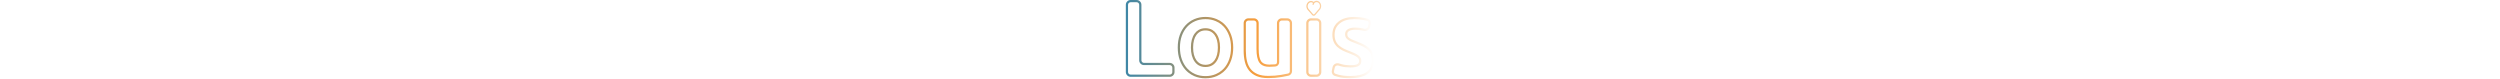
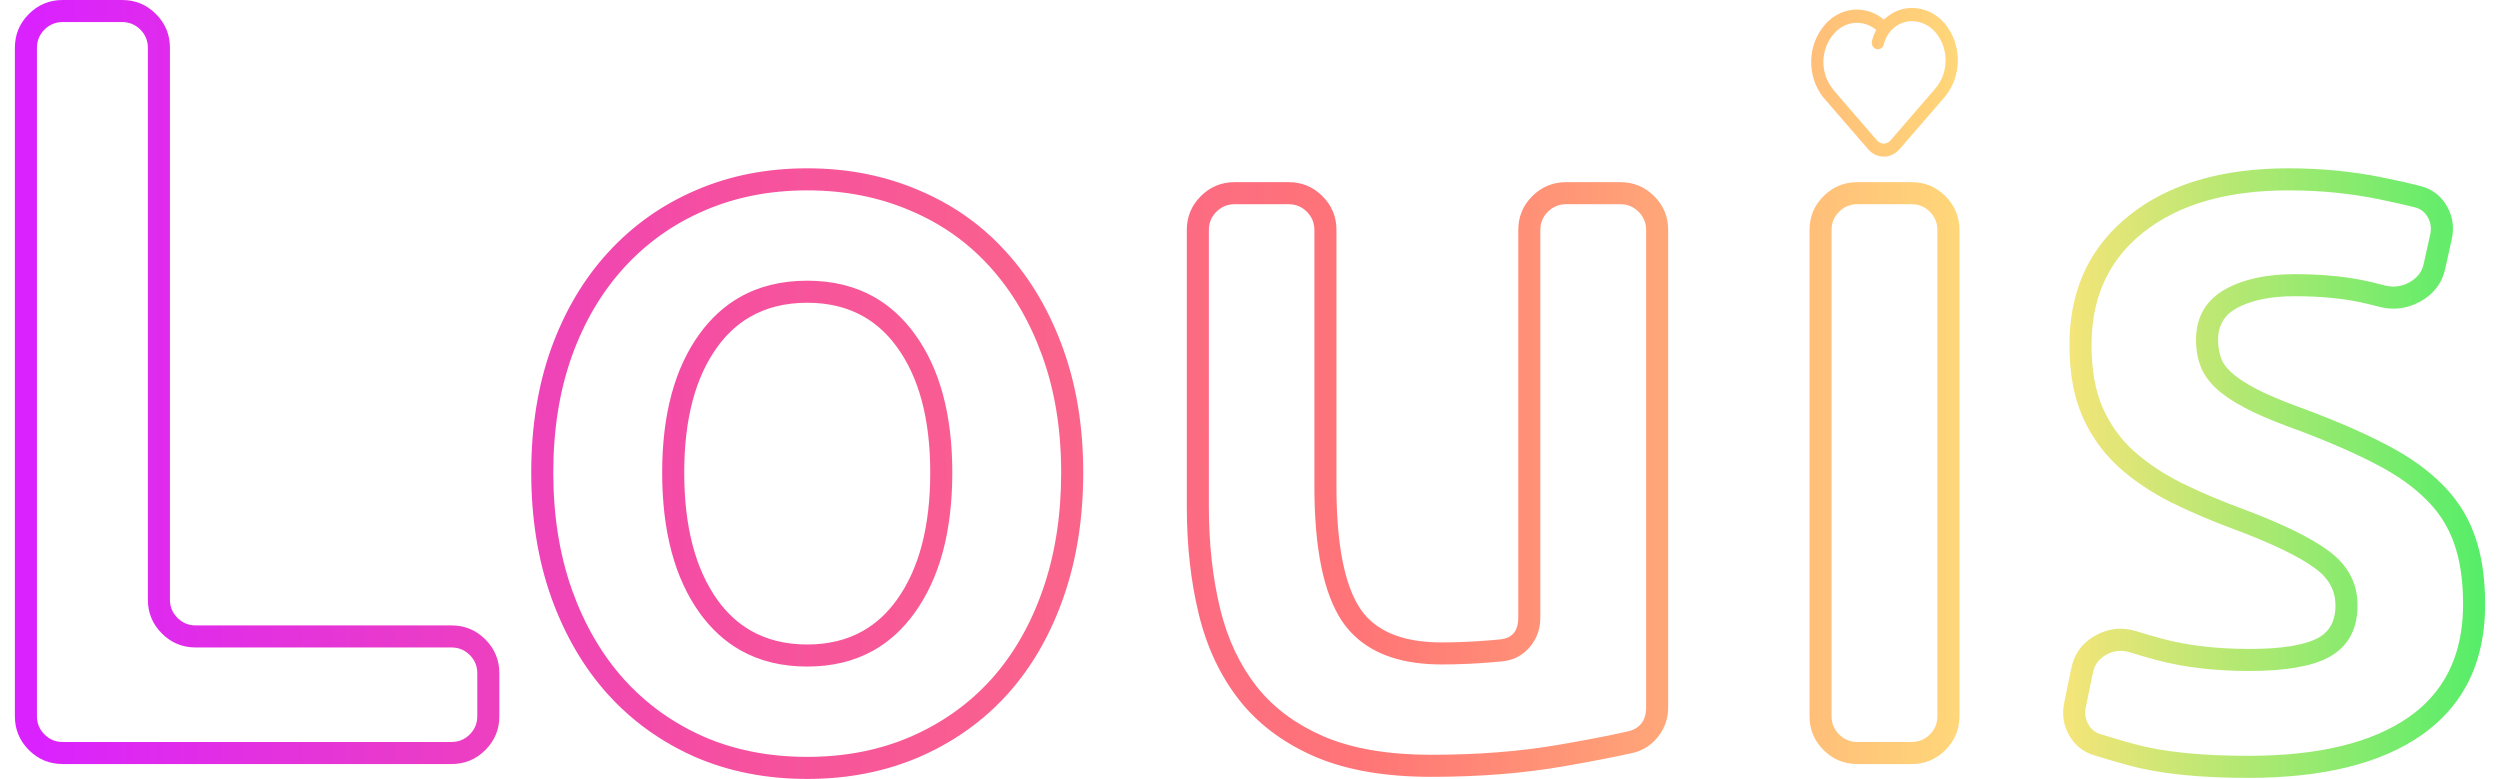
- <svg xmlns="http://www.w3.org/2000/svg" width="6704" height="210" viewBox="0 0 671.935 211.878" fill="none">
+ <svg xmlns="http://www.w3.org/2000/svg" width="674" height="210" viewBox="0 0 671.935 211.878" fill="none">
  <defs>
-     <linearGradient x1="0.968" y1="0.939" x2="670.968" y2="0.939" id="paint_linear_7_6_0" gradientUnits="userSpaceOnUse">
-       <stop stop-color="#3F87A6" />
-       <stop offset="0.522" stop-color="#F69D3C" />
-       <stop offset="1" stop-color="#FFFFFF" />
+     <linearGradient id="dynamicGradient" x1="0" y1="0" x2="1.1" y2="0">
+       <stop offset="0%" stop-color="#DA22FF">
+         <animate attributeName="stop-color" values="#DA22FF; #F54EA2; #FF7676; #FFE47A; #00F260; #DA22FF" dur="10s" repeatCount="indefinite" />
+       </stop>
+       <stop offset="25%" stop-color="#F54EA2">
+         <animate attributeName="stop-color" values="#F54EA2; #FF7676; #FFE47A; #00F260; #DA22FF; #F54EA2" dur="10s" repeatCount="indefinite" />
+       </stop>
+       <stop offset="50%" stop-color="#FF7676">
+         <animate attributeName="stop-color" values="#FF7676; #FFE47A; #00F260; #DA22FF; #F54EA2; #FF7676" dur="10s" repeatCount="indefinite" />
+       </stop>
+       <stop offset="75%" stop-color="#FFE47A">
+         <animate attributeName="stop-color" values="#FFE47A; #00F260; #DA22FF; #F54EA2; #FF7676; #FFE47A" dur="10s" repeatCount="indefinite" />
+       </stop>
+       <stop offset="100%" stop-color="#00F260">
+         <animate attributeName="stop-color" values="#00F260; #DA22FF; #F54EA2; #FF7676; #FFE47A; #00F260" dur="10s" repeatCount="indefinite" />
+       </stop>
    </linearGradient>
  </defs>
-   <path id="Louis" d="M131.781 194.826Q131.781 197.518 130.829 199.816Q129.877 202.114 127.973 204.018Q126.069 205.922 123.771 206.874Q121.473 207.826 118.781 207.826L13 207.826Q10.308 207.826 8.01 206.874Q5.711 205.922 3.808 204.018Q1.904 202.114 0.952 199.816L0.952 199.816L0.952 199.816Q0 197.518 0 194.826L0 13Q0 10.308 0.952 8.009Q1.904 5.711 3.808 3.808Q5.711 1.904 8.01 0.952L8.01 0.952Q10.308 0 13 0L29.178 0Q31.87 0 34.168 0.952L34.168 0.952Q36.466 1.904 38.37 3.808Q40.274 5.711 41.226 8.01Q42.178 10.308 42.178 13L42.178 163.119Q42.178 164.569 42.69 165.806Q43.203 167.044 44.228 168.069Q45.253 169.094 46.491 169.607Q47.728 170.119 49.178 170.119L118.781 170.119Q121.473 170.119 123.771 171.071Q126.069 172.023 127.973 173.927Q129.877 175.831 130.829 178.129Q131.781 180.427 131.781 183.119L131.781 194.826ZM507.178 42.471C507.573 42.562 507.973 42.608 508.377 42.61C508.779 42.607 509.176 42.56 509.568 42.469C509.961 42.377 510.341 42.244 510.708 42.069C511.075 41.894 511.422 41.681 511.749 41.429C512.076 41.177 512.375 40.892 512.647 40.574L524.791 26.563L524.936 26.383C525.219 26.043 525.489 25.69 525.742 25.324C525.996 24.958 526.234 24.58 526.456 24.19C526.677 23.8 526.882 23.401 527.07 22.991C527.257 22.581 527.427 22.163 527.579 21.736C527.731 21.309 527.865 20.876 527.98 20.436C528.095 19.996 528.191 19.552 528.268 19.102C528.346 18.653 528.404 18.201 528.443 17.745C528.481 17.29 528.501 16.834 528.501 16.377Q528.501 15.98 528.481 15.583Q528.467 15.296 528.443 15.009C528.404 14.554 528.346 14.102 528.268 13.652C528.191 13.203 528.095 12.758 527.98 12.319Q527.807 11.659 527.579 11.019C527.427 10.592 527.257 10.174 527.07 9.764C526.882 9.354 526.677 8.954 526.456 8.564C526.234 8.175 525.996 7.797 525.742 7.43Q525.362 6.881 524.936 6.371C524.37 5.708 523.747 5.115 523.067 4.591C522.386 4.067 521.663 3.625 520.898 3.263C520.132 2.901 519.34 2.628 518.521 2.443C517.703 2.259 516.875 2.167 516.039 2.168C515.733 2.166 515.428 2.178 515.123 2.204C514.819 2.229 514.515 2.268 514.213 2.32C513.911 2.372 513.612 2.437 513.315 2.516L513.269 2.528Q512.847 2.641 512.435 2.79C512.145 2.894 511.859 3.011 511.578 3.141C511.297 3.27 511.021 3.412 510.751 3.565C510.481 3.719 510.217 3.885 509.959 4.062C509.701 4.239 509.45 4.427 509.207 4.626C508.963 4.825 508.728 5.035 508.5 5.255C508.469 5.285 508.438 5.315 508.407 5.345C508.324 5.275 508.24 5.205 508.155 5.137C507.993 5.007 507.828 4.882 507.66 4.761C507.492 4.641 507.322 4.525 507.149 4.413C506.975 4.302 506.8 4.196 506.621 4.094C506.443 3.992 506.262 3.896 506.079 3.804C505.896 3.712 505.711 3.625 505.524 3.544C505.337 3.462 505.149 3.386 504.958 3.315C504.767 3.244 504.575 3.178 504.382 3.117C504.188 3.056 503.993 3.001 503.796 2.951C503.6 2.901 503.403 2.857 503.204 2.818C503.006 2.779 502.806 2.745 502.606 2.717C502.406 2.689 502.206 2.666 502.005 2.649C501.803 2.632 501.602 2.62 501.4 2.614C501.199 2.608 500.997 2.608 500.795 2.613C500.594 2.618 500.392 2.628 500.191 2.644Q500.124 2.65 500.057 2.656Q499.823 2.678 499.589 2.709C499.389 2.736 499.189 2.769 498.99 2.807C498.792 2.845 498.594 2.889 498.398 2.938C498.201 2.987 498.006 3.041 497.812 3.1C497.618 3.16 497.426 3.225 497.235 3.295C497.044 3.366 496.854 3.441 496.667 3.522C496.48 3.602 496.294 3.688 496.111 3.779C495.928 3.87 495.747 3.965 495.568 4.066C495.389 4.167 495.213 4.272 495.039 4.383C494.865 4.493 494.695 4.608 494.526 4.728C494.358 4.848 494.193 4.972 494.03 5.101C493.868 5.23 493.708 5.364 493.552 5.501C493.396 5.639 493.243 5.781 493.094 5.927C492.945 6.073 492.799 6.223 492.657 6.377C492.514 6.531 492.376 6.689 492.241 6.85C491.961 7.179 491.695 7.52 491.444 7.874C491.192 8.228 490.956 8.594 490.736 8.971C490.515 9.348 490.31 9.735 490.122 10.132C489.933 10.528 489.762 10.934 489.608 11.347Q489.376 11.968 489.198 12.608C489.078 13.035 488.977 13.467 488.894 13.903C488.811 14.34 488.747 14.78 488.7 15.223C488.655 15.666 488.627 16.11 488.618 16.556C488.609 17.001 488.619 17.447 488.647 17.891C488.676 18.336 488.723 18.778 488.789 19.218C488.854 19.658 488.938 20.095 489.04 20.526C489.142 20.958 489.262 21.385 489.4 21.805C489.538 22.225 489.693 22.638 489.865 23.043C490.037 23.448 490.226 23.845 490.432 24.231C490.638 24.618 490.859 24.994 491.096 25.36Q491.299 25.672 491.516 25.972C491.556 26.049 491.601 26.122 491.651 26.191C491.718 26.285 491.793 26.371 491.876 26.448C491.904 26.481 491.932 26.512 491.962 26.543L504.084 40.562C504.357 40.883 504.657 41.171 504.986 41.425C505.313 41.679 505.662 41.894 506.032 42.071C506.401 42.247 506.783 42.38 507.178 42.471ZM494.552 24.317L497.601 27.88L506.498 38.167C506.738 38.449 507.021 38.668 507.346 38.824C507.67 38.98 508.01 39.061 508.366 39.065C508.72 39.06 509.058 38.98 509.381 38.824C509.704 38.668 509.985 38.449 510.223 38.167L522.456 24C522.672 23.743 522.877 23.476 523.071 23.198C523.264 22.921 523.446 22.635 523.615 22.34C523.783 22.044 523.94 21.741 524.083 21.431C524.226 21.12 524.355 20.803 524.471 20.479C524.587 20.156 524.689 19.827 524.777 19.493C524.865 19.16 524.938 18.822 524.997 18.481C525.056 18.14 525.101 17.797 525.13 17.451C525.16 17.106 525.175 16.76 525.175 16.413C525.175 16.066 525.16 15.72 525.13 15.375C525.101 15.029 525.056 14.686 524.997 14.345C524.938 14.004 524.865 13.667 524.777 13.333C524.689 12.999 524.587 12.671 524.471 12.347C524.355 12.024 524.226 11.706 524.083 11.396C523.94 11.085 523.783 10.782 523.615 10.487Q523.361 10.044 523.071 9.628C522.877 9.351 522.672 9.083 522.456 8.826C522.049 8.345 521.6 7.915 521.11 7.534C520.62 7.154 520.099 6.831 519.547 6.567C518.994 6.304 518.423 6.104 517.832 5.968C517.241 5.832 516.643 5.763 516.039 5.761C515.825 5.758 515.611 5.766 515.397 5.782C515.183 5.799 514.971 5.825 514.759 5.86C514.547 5.896 514.337 5.941 514.129 5.995C513.92 6.048 513.714 6.112 513.511 6.184C513.307 6.256 513.107 6.337 512.909 6.426C512.712 6.516 512.518 6.615 512.328 6.721C512.138 6.828 511.953 6.943 511.772 7.067C511.591 7.19 511.414 7.321 511.243 7.46C511.072 7.598 510.906 7.744 510.746 7.898C510.586 8.051 510.432 8.211 510.284 8.378C510.136 8.545 509.995 8.718 509.86 8.898C509.725 9.077 509.597 9.262 509.477 9.453C509.356 9.644 509.243 9.839 509.137 10.04C509.031 10.241 508.933 10.446 508.843 10.655C508.753 10.864 508.67 11.077 508.596 11.294C508.522 11.51 508.457 11.73 508.399 11.952C508.377 12.072 508.344 12.188 508.3 12.3C508.255 12.413 508.201 12.519 508.136 12.62C508.072 12.72 507.999 12.813 507.917 12.897C507.835 12.982 507.746 13.056 507.65 13.121C507.554 13.186 507.452 13.24 507.346 13.283C507.24 13.325 507.131 13.356 507.019 13.374Q506.928 13.389 506.838 13.394Q506.759 13.398 506.681 13.393C506.567 13.387 506.456 13.369 506.346 13.338C506.236 13.308 506.131 13.266 506.029 13.212C505.927 13.158 505.831 13.094 505.741 13.019C505.652 12.944 505.57 12.86 505.497 12.767C505.423 12.675 505.358 12.575 505.304 12.468C505.249 12.361 505.205 12.249 505.171 12.133C505.137 12.016 505.115 11.897 505.104 11.775C505.093 11.654 505.093 11.532 505.105 11.411C505.117 11.289 505.14 11.17 505.174 11.054C505.255 10.736 505.348 10.423 505.452 10.114C505.557 9.804 505.673 9.5 505.8 9.201C505.928 8.901 506.067 8.608 506.217 8.321Q506.264 8.23 506.313 8.141C506.156 8.009 505.995 7.884 505.83 7.765C505.587 7.589 505.337 7.428 505.078 7.28C504.82 7.132 504.555 6.999 504.284 6.88C504.013 6.762 503.738 6.659 503.457 6.571C503.176 6.483 502.891 6.411 502.604 6.354C502.316 6.297 502.026 6.257 501.735 6.233C501.443 6.208 501.151 6.2 500.858 6.208C500.566 6.215 500.275 6.239 499.985 6.279C499.695 6.32 499.407 6.376 499.122 6.447C498.837 6.519 498.557 6.607 498.281 6.71C498.004 6.813 497.733 6.93 497.468 7.063C497.203 7.196 496.945 7.343 496.693 7.505C496.442 7.666 496.199 7.841 495.965 8.03Q495.613 8.312 495.29 8.632C495.075 8.845 494.87 9.07 494.677 9.306Q494.359 9.677 494.074 10.078C493.884 10.345 493.706 10.62 493.539 10.905C493.372 11.189 493.218 11.481 493.075 11.781C492.933 12.08 492.803 12.386 492.687 12.698C492.57 13.011 492.467 13.328 492.377 13.65C492.287 13.972 492.21 14.298 492.148 14.628C492.085 14.957 492.036 15.289 492.002 15.624C491.967 15.958 491.946 16.293 491.94 16.63C491.933 16.966 491.941 17.302 491.962 17.638C491.984 17.973 492.02 18.307 492.069 18.64C492.119 18.972 492.182 19.301 492.26 19.627C492.337 19.953 492.428 20.274 492.532 20.592C492.636 20.909 492.754 21.22 492.884 21.526C493.015 21.832 493.158 22.13 493.313 22.422C493.469 22.714 493.636 22.998 493.816 23.273C493.995 23.549 494.186 23.815 494.387 24.072C494.449 24.149 494.504 24.23 494.552 24.317ZM125.781 194.826L125.781 183.119Q125.781 181.67 125.268 180.432Q124.756 179.195 123.73 178.169Q122.705 177.144 121.468 176.632Q120.23 176.119 118.781 176.119L49.178 176.119Q46.485 176.119 44.187 175.167Q41.889 174.215 39.985 172.312Q38.081 170.408 37.13 168.11Q36.178 165.812 36.178 163.119L36.178 13Q36.178 11.55 35.665 10.313Q35.153 9.075 34.128 8.05Q33.102 7.025 31.865 6.513L31.865 6.513Q30.628 6 29.178 6L13 6Q11.55 6 10.313 6.513Q9.075 7.025 8.05 8.05Q7.025 9.075 6.513 10.313Q6 11.55 6 13L6 194.826Q6 196.275 6.513 197.513Q7.025 198.75 8.05 199.775Q9.075 200.8 10.313 201.313Q11.55 201.826 13 201.826L118.781 201.826Q120.23 201.826 121.468 201.313Q122.705 200.8 123.73 199.775Q124.756 198.75 125.268 197.513Q125.781 196.275 125.781 194.826ZM285.25 162.449Q279.863 177.876 269.994 188.846Q266.877 192.288 263.355 195.25L263.355 195.25Q255.688 201.699 246.105 205.87Q232.207 211.878 215.531 211.878Q198.781 211.878 184.958 205.871Q176.291 202.038 169.162 196.295L169.161 196.295Q164.955 192.906 161.284 188.854Q151.418 177.886 145.89 162.473Q140.456 147.118 140.456 128.546Q140.456 109.969 145.889 94.763Q151.427 79.47 161.439 68.577Q166.369 63.215 172.17 59.073L172.17 59.073Q178.268 54.718 185.328 51.709Q199.066 45.782 215.531 45.782Q231.767 45.782 245.547 51.601Q245.676 51.655 245.805 51.71Q254.502 55.358 261.624 60.995L261.624 60.996Q265.961 64.429 269.714 68.6Q279.568 79.481 285.098 94.751Q290.605 109.962 290.605 128.546Q290.605 147.111 285.25 162.449ZM626.492 173.537L626.516 173.525Q628.163 172.629 629.234 171.277Q631.23 168.759 631.23 164.659Q631.23 162.493 630.522 160.59Q629.247 157.158 625.674 154.581Q619.251 149.832 604.147 144.15Q594.553 140.619 586.488 136.639Q578.25 132.462 572.204 127.005Q570.313 125.275 568.669 123.335Q564.901 118.89 562.429 113.345Q558.874 105.292 558.874 93.853Q558.874 80.678 564.556 70.757Q568.512 63.849 575.222 58.519Q591.256 45.782 618.454 45.782Q631.942 45.782 644.301 48.332Q649.966 49.468 654.345 50.595Q656.708 51.204 658.499 52.564Q660.329 53.953 661.564 56.126Q662.616 57.978 662.987 59.958Q663.445 62.408 662.86 65.053L661.076 73.109Q660.504 75.694 659.122 77.729Q657.335 80.36 654.194 82.071Q651.49 83.544 648.654 83.871Q645.898 84.189 643.017 83.425Q641.615 83.053 640.121 82.695Q631.55 80.574 620.137 80.574Q610.314 80.574 604.324 83.834Q601.894 85.171 600.639 87.226Q599.299 89.42 599.299 92.432Q599.299 95.578 600.314 97.922Q601.32 100.122 603.906 102.161Q606.801 104.444 611.689 106.788Q616.717 109.13 624.012 111.713L624.046 111.724L624.078 111.737Q636.588 116.494 645.375 121.129Q654.402 125.817 660.344 131.842Q663.999 135.501 666.45 139.841Q668.079 142.725 669.177 145.909Q671.935 153.618 671.935 164.375Q671.935 178.95 665.255 189.153Q661.22 195.316 654.749 199.883Q638.051 211.593 607.517 211.593Q587.268 211.593 574.815 208.143Q569.477 206.664 565.53 205.43Q563.277 204.726 561.575 203.343Q559.864 201.952 558.711 199.876Q557.706 198.068 557.345 196.139Q556.903 193.779 557.425 191.239L559.373 181.752Q559.944 178.971 561.438 176.835Q563.13 174.416 566.004 172.826Q568.644 171.365 571.404 171.083Q574.164 170.8 577.045 171.696Q580.331 172.718 583.975 173.708Q594.383 176.517 607.797 176.517Q620.837 176.517 626.492 173.537ZM421.007 208.493L421.004 208.493Q404.697 211.309 385.23 211.309Q366.529 211.309 353.767 205.88Q341.797 200.718 334.192 191.824L334.184 191.814Q333.592 191.121 333.027 190.406Q325.327 180.573 322.019 167.005Q318.779 153.644 318.779 137.858L318.779 62.55Q318.779 59.858 319.73 57.56Q320.682 55.261 322.586 53.358Q324.49 51.454 326.788 50.502Q329.086 49.55 331.779 49.55L346.484 49.55Q349.177 49.55 351.475 50.502Q353.773 51.454 355.676 53.358Q357.58 55.261 358.532 57.56Q359.484 59.858 359.484 62.55L359.484 132.313Q359.484 155.86 365.992 165.626Q366.781 166.79 367.729 167.806Q374.203 174.74 388.104 174.74Q394.293 174.74 401.183 174.181Q402.719 174.058 404.075 173.918Q406.241 173.694 407.443 172.5Q408.942 171.011 408.942 168.013L408.942 62.55Q408.942 59.858 409.894 57.56Q410.846 55.261 412.75 53.358Q414.654 51.454 416.952 50.502Q419.25 49.55 421.942 49.55L436.718 49.55Q439.41 49.55 441.708 50.502Q444.007 51.454 445.91 53.358Q447.814 55.261 448.766 57.56Q449.718 59.858 449.718 62.55L449.718 192.405Q449.718 194.733 448.976 196.795Q448.295 198.688 446.988 200.356Q445.573 202.161 443.743 203.297Q441.987 204.386 439.848 204.858Q431.747 206.646 421.007 208.493ZM501.167 207.826Q498.474 207.826 496.176 206.874Q493.878 205.922 491.974 204.018Q490.07 202.114 489.118 199.816Q488.167 197.518 488.167 194.826L488.167 62.55Q488.167 59.858 489.118 57.56Q490.07 55.261 491.974 53.358Q493.878 51.454 496.175 50.502L496.176 50.502Q498.474 49.55 501.167 49.55L515.942 49.55Q518.635 49.55 520.933 50.502Q523.231 51.454 525.135 53.358Q527.038 55.261 527.99 57.559Q528.942 59.858 528.942 62.55L528.942 194.826Q528.942 197.518 527.99 199.816Q527.038 202.114 525.135 204.018Q523.231 205.922 520.933 206.874Q518.634 207.826 515.942 207.826L501.167 207.826ZM279.585 160.471Q284.605 146.094 284.605 128.546Q284.605 111.015 279.456 96.794Q274.329 82.634 265.253 72.613Q262.077 69.083 258.433 66.131Q251.732 60.703 243.449 57.228Q230.692 51.782 215.531 51.782Q200.305 51.782 187.68 57.229Q181.208 59.987 175.621 63.983Q170.344 67.758 165.856 72.637Q156.658 82.644 151.539 96.782Q146.456 111.009 146.456 128.546Q146.456 146.087 151.538 160.448Q156.667 174.75 165.731 184.826Q169.123 188.571 173.014 191.694Q179.49 196.892 187.349 200.368Q200.028 205.878 215.531 205.878Q230.966 205.878 243.71 200.369Q252.807 196.409 259.998 190.229Q262.923 187.715 265.533 184.833Q274.595 174.76 279.585 160.471ZM629.323 178.827Q622.355 182.517 607.797 182.517Q593.588 182.517 582.402 179.498Q578.653 178.479 575.263 177.425Q573.606 176.91 572.017 177.072Q570.429 177.235 568.91 178.075Q567.242 178.998 566.298 180.406Q565.544 181.529 565.25 182.959L563.302 192.446Q563.004 193.899 563.293 195.224Q563.489 196.123 563.956 196.962Q564.527 197.99 565.374 198.677Q566.212 199.357 567.32 199.703Q571.174 200.908 576.417 202.361Q588.083 205.593 607.517 205.593Q636.157 205.593 651.29 194.981Q656.519 191.291 659.881 186.334Q665.935 177.408 665.935 164.375Q665.935 154.658 663.505 147.865Q662.69 145.502 661.52 143.332L661.52 143.331Q659.387 139.374 656.072 136.055Q650.796 130.705 642.575 126.436Q634.125 121.977 621.977 117.357Q614.432 114.685 609.094 112.198Q603.607 109.567 600.19 106.873Q596.466 103.935 594.808 100.306Q593.299 96.821 593.299 92.432Q593.299 87.673 595.399 84.173Q597.437 80.775 601.455 78.564Q608.787 74.574 620.137 74.574Q632.282 74.574 641.519 76.86Q643.083 77.235 644.556 77.625Q646.281 78.083 647.935 77.898Q649.669 77.703 651.324 76.802Q653.27 75.742 654.294 74.104Q654.939 73.073 655.218 71.813L657.001 63.757Q657.338 62.236 657.033 60.857Q656.831 59.942 656.347 59.09Q655.74 58.022 654.84 57.345Q653.979 56.697 652.849 56.406Q648.628 55.319 643.089 54.208Q631.329 51.782 618.454 51.782Q593.349 51.782 578.954 63.217Q573.368 67.654 569.998 73.394Q564.874 82.12 564.874 93.853Q564.874 104.026 567.909 110.902Q570.228 116.105 573.845 120.146L573.848 120.149Q574.973 121.406 576.224 122.551Q581.676 127.472 589.143 131.258Q596.924 135.098 606.26 138.534Q622.146 144.511 629.184 149.714Q633.993 153.184 635.928 157.846Q637.23 160.983 637.23 164.659Q637.23 170.531 634.453 174.419Q632.551 177.082 629.346 178.815L629.323 178.827ZM419.988 202.58Q430.591 200.757 438.555 198.999Q441.034 198.452 442.323 196.91Q443.718 195.24 443.718 192.405L443.718 62.55Q443.718 61.1 443.205 59.863Q442.693 58.625 441.668 57.6Q440.643 56.575 439.405 56.063Q438.168 55.55 436.718 55.55L421.942 55.55Q420.493 55.55 419.255 56.063Q418.018 56.575 416.993 57.6Q415.968 58.625 415.455 59.863Q414.942 61.1 414.942 62.55L414.942 168.013Q414.942 170.651 413.998 172.89Q413.32 174.496 412.158 175.896Q410.684 177.671 408.8 178.67Q406.945 179.654 404.691 179.886Q403.267 180.033 401.668 180.162Q394.536 180.74 388.104 180.74Q372.623 180.74 364.441 173.012Q362.518 171.196 360.999 168.953Q353.484 157.676 353.484 132.313L353.484 62.55Q353.484 61.1 352.971 59.863Q352.459 58.625 351.434 57.6Q350.409 56.575 349.171 56.063Q347.934 55.55 346.484 55.55L331.779 55.55Q330.329 55.55 329.091 56.063Q327.854 56.575 326.829 57.6Q325.804 58.625 325.291 59.863Q324.779 61.1 324.779 62.55L324.779 137.858Q324.779 152.927 327.848 165.584Q330.85 177.893 337.734 186.685Q337.941 186.948 338.153 187.207L338.177 187.236Q344.991 195.562 356.116 200.359Q367.752 205.309 385.23 205.309Q404.184 205.309 419.986 202.58L419.988 202.58ZM501.167 201.826L515.942 201.826Q517.392 201.826 518.629 201.313Q519.867 200.8 520.892 199.775Q521.917 198.75 522.43 197.512Q522.942 196.275 522.942 194.826L522.942 62.55Q522.942 61.1 522.43 59.863Q521.917 58.625 520.892 57.6Q519.866 56.575 518.629 56.062Q517.392 55.55 515.942 55.55L501.167 55.55Q499.717 55.55 498.479 56.063Q497.242 56.575 496.217 57.6Q495.192 58.625 494.679 59.863Q494.167 61.1 494.167 62.55L494.167 194.826Q494.167 196.275 494.679 197.513Q495.192 198.75 496.217 199.775Q497.242 200.8 498.479 201.313Q499.717 201.826 501.167 201.826ZM244.734 90.802L244.74 90.811Q254.989 104.823 254.989 128.546Q254.989 152.476 244.749 166.695Q239.991 173.316 233.547 176.937Q225.767 181.309 215.531 181.309Q205.181 181.309 197.344 176.871Q190.956 173.254 186.237 166.689Q176.072 152.47 176.072 128.546Q176.072 104.822 186.25 90.811Q190.875 84.444 197.104 80.881Q205.021 76.351 215.531 76.351Q225.916 76.351 233.773 80.808Q240.064 84.377 244.734 90.802ZM239.886 94.337Q236.109 89.138 231.026 86.194Q224.391 82.351 215.531 82.351Q206.546 82.351 199.853 86.267Q194.835 89.202 191.105 94.337Q182.072 106.771 182.072 128.546Q182.072 150.546 191.118 163.199Q194.927 168.5 200.079 171.48Q206.697 175.309 215.531 175.309Q224.232 175.309 230.787 171.558Q236.014 168.568 239.877 163.193Q248.989 150.54 248.989 128.546Q248.989 106.777 239.892 94.345L239.886 94.337Z" clip-rule="evenodd" fill="url(#paint_linear_7_6_0)" fill-opacity="1" fill-rule="evenodd" />
+   <path id="Louis" d="M131.781 194.826Q131.781 197.518 130.829 199.816Q129.877 202.114 127.973 204.018Q126.069 205.922 123.771 206.874Q121.473 207.826 118.781 207.826L13 207.826Q10.308 207.826 8.01 206.874Q5.711 205.922 3.808 204.018Q1.904 202.114 0.952 199.816L0.952 199.816L0.952 199.816Q0 197.518 0 194.826L0 13Q0 10.308 0.952 8.009Q1.904 5.711 3.808 3.808Q5.711 1.904 8.01 0.952L8.01 0.952Q10.308 0 13 0L29.178 0Q31.87 0 34.168 0.952L34.168 0.952Q36.466 1.904 38.37 3.808Q40.274 5.711 41.226 8.01Q42.178 10.308 42.178 13L42.178 163.119Q42.178 164.569 42.69 165.806Q43.203 167.044 44.228 168.069Q45.253 169.094 46.491 169.607Q47.728 170.119 49.178 170.119L118.781 170.119Q121.473 170.119 123.771 171.071Q126.069 172.023 127.973 173.927Q129.877 175.831 130.829 178.129Q131.781 180.427 131.781 183.119L131.781 194.826ZM507.178 42.471C507.573 42.562 507.973 42.608 508.377 42.61C508.779 42.607 509.176 42.56 509.568 42.469C509.961 42.377 510.341 42.244 510.708 42.069C511.075 41.894 511.422 41.681 511.749 41.429C512.076 41.177 512.375 40.892 512.647 40.574L524.791 26.563L524.936 26.383C525.219 26.043 525.489 25.69 525.742 25.324C525.996 24.958 526.234 24.58 526.456 24.19C526.677 23.8 526.882 23.401 527.07 22.991C527.257 22.581 527.427 22.163 527.579 21.736C527.731 21.309 527.865 20.876 527.98 20.436C528.095 19.996 528.191 19.552 528.268 19.102C528.346 18.653 528.404 18.201 528.443 17.745C528.481 17.29 528.501 16.834 528.501 16.377Q528.501 15.98 528.481 15.583Q528.467 15.296 528.443 15.009C528.404 14.554 528.346 14.102 528.268 13.652C528.191 13.203 528.095 12.758 527.98 12.319Q527.807 11.659 527.579 11.019C527.427 10.592 527.257 10.174 527.07 9.764C526.882 9.354 526.677 8.954 526.456 8.564C526.234 8.175 525.996 7.797 525.742 7.43Q525.362 6.881 524.936 6.371C524.37 5.708 523.747 5.115 523.067 4.591C522.386 4.067 521.663 3.625 520.898 3.263C520.132 2.901 519.34 2.628 518.521 2.443C517.703 2.259 516.875 2.167 516.039 2.168C515.733 2.166 515.428 2.178 515.123 2.204C514.819 2.229 514.515 2.268 514.213 2.32C513.911 2.372 513.612 2.437 513.315 2.516L513.269 2.528Q512.847 2.641 512.435 2.79C512.145 2.894 511.859 3.011 511.578 3.141C511.297 3.27 511.021 3.412 510.751 3.565C510.481 3.719 510.217 3.885 509.959 4.062C509.701 4.239 509.45 4.427 509.207 4.626C508.963 4.825 508.728 5.035 508.5 5.255C508.469 5.285 508.438 5.315 508.407 5.345C508.324 5.275 508.24 5.205 508.155 5.137C507.993 5.007 507.828 4.882 507.66 4.761C507.492 4.641 507.322 4.525 507.149 4.413C506.975 4.302 506.8 4.196 506.621 4.094C506.443 3.992 506.262 3.896 506.079 3.804C505.896 3.712 505.711 3.625 505.524 3.544C505.337 3.462 505.149 3.386 504.958 3.315C504.767 3.244 504.575 3.178 504.382 3.117C504.188 3.056 503.993 3.001 503.796 2.951C503.6 2.901 503.403 2.857 503.204 2.818C503.006 2.779 502.806 2.745 502.606 2.717C502.406 2.689 502.206 2.666 502.005 2.649C501.803 2.632 501.602 2.62 501.4 2.614C501.199 2.608 500.997 2.608 500.795 2.613C500.594 2.618 500.392 2.628 500.191 2.644Q500.124 2.65 500.057 2.656Q499.823 2.678 499.589 2.709C499.389 2.736 499.189 2.769 498.99 2.807C498.792 2.845 498.594 2.889 498.398 2.938C498.201 2.987 498.006 3.041 497.812 3.1C497.618 3.16 497.426 3.225 497.235 3.295C497.044 3.366 496.854 3.441 496.667 3.522C496.48 3.602 496.294 3.688 496.111 3.779C495.928 3.87 495.747 3.965 495.568 4.066C495.389 4.167 495.213 4.272 495.039 4.383C494.865 4.493 494.695 4.608 494.526 4.728C494.358 4.848 494.193 4.972 494.03 5.101C493.868 5.23 493.708 5.364 493.552 5.501C493.396 5.639 493.243 5.781 493.094 5.927C492.945 6.073 492.799 6.223 492.657 6.377C492.514 6.531 492.376 6.689 492.241 6.85C491.961 7.179 491.695 7.52 491.444 7.874C491.192 8.228 490.956 8.594 490.736 8.971C490.515 9.348 490.31 9.735 490.122 10.132C489.933 10.528 489.762 10.934 489.608 11.347Q489.376 11.968 489.198 12.608C489.078 13.035 488.977 13.467 488.894 13.903C488.811 14.34 488.747 14.78 488.7 15.223C488.655 15.666 488.627 16.11 488.618 16.556C488.609 17.001 488.619 17.447 488.647 17.891C488.676 18.336 488.723 18.778 488.789 19.218C488.854 19.658 488.938 20.095 489.04 20.526C489.142 20.958 489.262 21.385 489.4 21.805C489.538 22.225 489.693 22.638 489.865 23.043C490.037 23.448 490.226 23.845 490.432 24.231C490.638 24.618 490.859 24.994 491.096 25.36Q491.299 25.672 491.516 25.972C491.556 26.049 491.601 26.122 491.651 26.191C491.718 26.285 491.793 26.371 491.876 26.448C491.904 26.481 491.932 26.512 491.962 26.543L504.084 40.562C504.357 40.883 504.657 41.171 504.986 41.425C505.313 41.679 505.662 41.894 506.032 42.071C506.401 42.247 506.783 42.38 507.178 42.471ZM494.552 24.317L497.601 27.88L506.498 38.167C506.738 38.449 507.021 38.668 507.346 38.824C507.67 38.98 508.01 39.061 508.366 39.065C508.72 39.06 509.058 38.98 509.381 38.824C509.704 38.668 509.985 38.449 510.223 38.167L522.456 24C522.672 23.743 522.877 23.476 523.071 23.198C523.264 22.921 523.446 22.635 523.615 22.34C523.783 22.044 523.94 21.741 524.083 21.431C524.226 21.12 524.355 20.803 524.471 20.479C524.587 20.156 524.689 19.827 524.777 19.493C524.865 19.16 524.938 18.822 524.997 18.481C525.056 18.14 525.101 17.797 525.13 17.451C525.16 17.106 525.175 16.76 525.175 16.413C525.175 16.066 525.16 15.72 525.13 15.375C525.101 15.029 525.056 14.686 524.997 14.345C524.938 14.004 524.865 13.667 524.777 13.333C524.689 12.999 524.587 12.671 524.471 12.347C524.355 12.024 524.226 11.706 524.083 11.396C523.94 11.085 523.783 10.782 523.615 10.487Q523.361 10.044 523.071 9.628C522.877 9.351 522.672 9.083 522.456 8.826C522.049 8.345 521.6 7.915 521.11 7.534C520.62 7.154 520.099 6.831 519.547 6.567C518.994 6.304 518.423 6.104 517.832 5.968C517.241 5.832 516.643 5.763 516.039 5.761C515.825 5.758 515.611 5.766 515.397 5.782C515.183 5.799 514.971 5.825 514.759 5.86C514.547 5.896 514.337 5.941 514.129 5.995C513.92 6.048 513.714 6.112 513.511 6.184C513.307 6.256 513.107 6.337 512.909 6.426C512.712 6.516 512.518 6.615 512.328 6.721C512.138 6.828 511.953 6.943 511.772 7.067C511.591 7.19 511.414 7.321 511.243 7.46C511.072 7.598 510.906 7.744 510.746 7.898C510.586 8.051 510.432 8.211 510.284 8.378C510.136 8.545 509.995 8.718 509.86 8.898C509.725 9.077 509.597 9.262 509.477 9.453C509.356 9.644 509.243 9.839 509.137 10.04C509.031 10.241 508.933 10.446 508.843 10.655C508.753 10.864 508.67 11.077 508.596 11.294C508.522 11.51 508.457 11.73 508.399 11.952C508.377 12.072 508.344 12.188 508.3 12.3C508.255 12.413 508.201 12.519 508.136 12.62C508.072 12.72 507.999 12.813 507.917 12.897C507.835 12.982 507.746 13.056 507.65 13.121C507.554 13.186 507.452 13.24 507.346 13.283C507.24 13.325 507.131 13.356 507.019 13.374Q506.928 13.389 506.838 13.394Q506.759 13.398 506.681 13.393C506.567 13.387 506.456 13.369 506.346 13.338C506.236 13.308 506.131 13.266 506.029 13.212C505.927 13.158 505.831 13.094 505.741 13.019C505.652 12.944 505.57 12.86 505.497 12.767C505.423 12.675 505.358 12.575 505.304 12.468C505.249 12.361 505.205 12.249 505.171 12.133C505.137 12.016 505.115 11.897 505.104 11.775C505.093 11.654 505.093 11.532 505.105 11.411C505.117 11.289 505.14 11.17 505.174 11.054C505.255 10.736 505.348 10.423 505.452 10.114C505.557 9.804 505.673 9.5 505.8 9.201C505.928 8.901 506.067 8.608 506.217 8.321Q506.264 8.23 506.313 8.141C506.156 8.009 505.995 7.884 505.83 7.765C505.587 7.589 505.337 7.428 505.078 7.28C504.82 7.132 504.555 6.999 504.284 6.88C504.013 6.762 503.738 6.659 503.457 6.571C503.176 6.483 502.891 6.411 502.604 6.354C502.316 6.297 502.026 6.257 501.735 6.233C501.443 6.208 501.151 6.2 500.858 6.208C500.566 6.215 500.275 6.239 499.985 6.279C499.695 6.32 499.407 6.376 499.122 6.447C498.837 6.519 498.557 6.607 498.281 6.71C498.004 6.813 497.733 6.93 497.468 7.063C497.203 7.196 496.945 7.343 496.693 7.505C496.442 7.666 496.199 7.841 495.965 8.03Q495.613 8.312 495.29 8.632C495.075 8.845 494.87 9.07 494.677 9.306Q494.359 9.677 494.074 10.078C493.884 10.345 493.706 10.62 493.539 10.905C493.372 11.189 493.218 11.481 493.075 11.781C492.933 12.08 492.803 12.386 492.687 12.698C492.57 13.011 492.467 13.328 492.377 13.65C492.287 13.972 492.21 14.298 492.148 14.628C492.085 14.957 492.036 15.289 492.002 15.624C491.967 15.958 491.946 16.293 491.94 16.63C491.933 16.966 491.941 17.302 491.962 17.638C491.984 17.973 492.02 18.307 492.069 18.64C492.119 18.972 492.182 19.301 492.26 19.627C492.337 19.953 492.428 20.274 492.532 20.592C492.636 20.909 492.754 21.22 492.884 21.526C493.015 21.832 493.158 22.13 493.313 22.422C493.469 22.714 493.636 22.998 493.816 23.273C493.995 23.549 494.186 23.815 494.387 24.072C494.449 24.149 494.504 24.23 494.552 24.317ZM125.781 194.826L125.781 183.119Q125.781 181.67 125.268 180.432Q124.756 179.195 123.73 178.169Q122.705 177.144 121.468 176.632Q120.23 176.119 118.781 176.119L49.178 176.119Q46.485 176.119 44.187 175.167Q41.889 174.215 39.985 172.312Q38.081 170.408 37.13 168.11Q36.178 165.812 36.178 163.119L36.178 13Q36.178 11.55 35.665 10.313Q35.153 9.075 34.128 8.05Q33.102 7.025 31.865 6.513L31.865 6.513Q30.628 6 29.178 6L13 6Q11.55 6 10.313 6.513Q9.075 7.025 8.05 8.05Q7.025 9.075 6.513 10.313Q6 11.55 6 13L6 194.826Q6 196.275 6.513 197.513Q7.025 198.75 8.05 199.775Q9.075 200.8 10.313 201.313Q11.55 201.826 13 201.826L118.781 201.826Q120.23 201.826 121.468 201.313Q122.705 200.8 123.73 199.775Q124.756 198.75 125.268 197.513Q125.781 196.275 125.781 194.826ZM285.25 162.449Q279.863 177.876 269.994 188.846Q266.877 192.288 263.355 195.25L263.355 195.25Q255.688 201.699 246.105 205.87Q232.207 211.878 215.531 211.878Q198.781 211.878 184.958 205.871Q176.291 202.038 169.162 196.295L169.161 196.295Q164.955 192.906 161.284 188.854Q151.418 177.886 145.89 162.473Q140.456 147.118 140.456 128.546Q140.456 109.969 145.889 94.763Q151.427 79.47 161.439 68.577Q166.369 63.215 172.17 59.073L172.17 59.073Q178.268 54.718 185.328 51.709Q199.066 45.782 215.531 45.782Q231.767 45.782 245.547 51.601Q245.676 51.655 245.805 51.71Q254.502 55.358 261.624 60.995L261.624 60.996Q265.961 64.429 269.714 68.6Q279.568 79.481 285.098 94.751Q290.605 109.962 290.605 128.546Q290.605 147.111 285.25 162.449ZM626.492 173.537L626.516 173.525Q628.163 172.629 629.234 171.277Q631.23 168.759 631.23 164.659Q631.23 162.493 630.522 160.59Q629.247 157.158 625.674 154.581Q619.251 149.832 604.147 144.15Q594.553 140.619 586.488 136.639Q578.25 132.462 572.204 127.005Q570.313 125.275 568.669 123.335Q564.901 118.89 562.429 113.345Q558.874 105.292 558.874 93.853Q558.874 80.678 564.556 70.757Q568.512 63.849 575.222 58.519Q591.256 45.782 618.454 45.782Q631.942 45.782 644.301 48.332Q649.966 49.468 654.345 50.595Q656.708 51.204 658.499 52.564Q660.329 53.953 661.564 56.126Q662.616 57.978 662.987 59.958Q663.445 62.408 662.86 65.053L661.076 73.109Q660.504 75.694 659.122 77.729Q657.335 80.36 654.194 82.071Q651.49 83.544 648.654 83.871Q645.898 84.189 643.017 83.425Q641.615 83.053 640.121 82.695Q631.55 80.574 620.137 80.574Q610.314 80.574 604.324 83.834Q601.894 85.171 600.639 87.226Q599.299 89.42 599.299 92.432Q599.299 95.578 600.314 97.922Q601.32 100.122 603.906 102.161Q606.801 104.444 611.689 106.788Q616.717 109.13 624.012 111.713L624.046 111.724L624.078 111.737Q636.588 116.494 645.375 121.129Q654.402 125.817 660.344 131.842Q663.999 135.501 666.45 139.841Q668.079 142.725 669.177 145.909Q671.935 153.618 671.935 164.375Q671.935 178.95 665.255 189.153Q661.22 195.316 654.749 199.883Q638.051 211.593 607.517 211.593Q587.268 211.593 574.815 208.143Q569.477 206.664 565.53 205.43Q563.277 204.726 561.575 203.343Q559.864 201.952 558.711 199.876Q557.706 198.068 557.345 196.139Q556.903 193.779 557.425 191.239L559.373 181.752Q559.944 178.971 561.438 176.835Q563.13 174.416 566.004 172.826Q568.644 171.365 571.404 171.083Q574.164 170.8 577.045 171.696Q580.331 172.718 583.975 173.708Q594.383 176.517 607.797 176.517Q620.837 176.517 626.492 173.537ZM421.007 208.493L421.004 208.493Q404.697 211.309 385.23 211.309Q366.529 211.309 353.767 205.88Q341.797 200.718 334.192 191.824L334.184 191.814Q333.592 191.121 333.027 190.406Q325.327 180.573 322.019 167.005Q318.779 153.644 318.779 137.858L318.779 62.55Q318.779 59.858 319.73 57.56Q320.682 55.261 322.586 53.358Q324.49 51.454 326.788 50.502Q329.086 49.55 331.779 49.55L346.484 49.55Q349.177 49.55 351.475 50.502Q353.773 51.454 355.676 53.358Q357.58 55.261 358.532 57.56Q359.484 59.858 359.484 62.55L359.484 132.313Q359.484 155.86 365.992 165.626Q366.781 166.79 367.729 167.806Q374.203 174.74 388.104 174.74Q394.293 174.74 401.183 174.181Q402.719 174.058 404.075 173.918Q406.241 173.694 407.443 172.5Q408.942 171.011 408.942 168.013L408.942 62.55Q408.942 59.858 409.894 57.56Q410.846 55.261 412.75 53.358Q414.654 51.454 416.952 50.502Q419.25 49.55 421.942 49.55L436.718 49.55Q439.41 49.55 441.708 50.502Q444.007 51.454 445.91 53.358Q447.814 55.261 448.766 57.56Q449.718 59.858 449.718 62.55L449.718 192.405Q449.718 194.733 448.976 196.795Q448.295 198.688 446.988 200.356Q445.573 202.161 443.743 203.297Q441.987 204.386 439.848 204.858Q431.747 206.646 421.007 208.493ZM501.167 207.826Q498.474 207.826 496.176 206.874Q493.878 205.922 491.974 204.018Q490.07 202.114 489.118 199.816Q488.167 197.518 488.167 194.826L488.167 62.55Q488.167 59.858 489.118 57.56Q490.07 55.261 491.974 53.358Q493.878 51.454 496.175 50.502L496.176 50.502Q498.474 49.55 501.167 49.55L515.942 49.55Q518.635 49.55 520.933 50.502Q523.231 51.454 525.135 53.358Q527.038 55.261 527.99 57.559Q528.942 59.858 528.942 62.55L528.942 194.826Q528.942 197.518 527.99 199.816Q527.038 202.114 525.135 204.018Q523.231 205.922 520.933 206.874Q518.634 207.826 515.942 207.826L501.167 207.826ZM279.585 160.471Q284.605 146.094 284.605 128.546Q284.605 111.015 279.456 96.794Q274.329 82.634 265.253 72.613Q262.077 69.083 258.433 66.131Q251.732 60.703 243.449 57.228Q230.692 51.782 215.531 51.782Q200.305 51.782 187.68 57.229Q181.208 59.987 175.621 63.983Q170.344 67.758 165.856 72.637Q156.658 82.644 151.539 96.782Q146.456 111.009 146.456 128.546Q146.456 146.087 151.538 160.448Q156.667 174.75 165.731 184.826Q169.123 188.571 173.014 191.694Q179.49 196.892 187.349 200.368Q200.028 205.878 215.531 205.878Q230.966 205.878 243.71 200.369Q252.807 196.409 259.998 190.229Q262.923 187.715 265.533 184.833Q274.595 174.76 279.585 160.471ZM629.323 178.827Q622.355 182.517 607.797 182.517Q593.588 182.517 582.402 179.498Q578.653 178.479 575.263 177.425Q573.606 176.91 572.017 177.072Q570.429 177.235 568.91 178.075Q567.242 178.998 566.298 180.406Q565.544 181.529 565.25 182.959L563.302 192.446Q563.004 193.899 563.293 195.224Q563.489 196.123 563.956 196.962Q564.527 197.99 565.374 198.677Q566.212 199.357 567.32 199.703Q571.174 200.908 576.417 202.361Q588.083 205.593 607.517 205.593Q636.157 205.593 651.29 194.981Q656.519 191.291 659.881 186.334Q665.935 177.408 665.935 164.375Q665.935 154.658 663.505 147.865Q662.69 145.502 661.52 143.332L661.52 143.331Q659.387 139.374 656.072 136.055Q650.796 130.705 642.575 126.436Q634.125 121.977 621.977 117.357Q614.432 114.685 609.094 112.198Q603.607 109.567 600.19 106.873Q596.466 103.935 594.808 100.306Q593.299 96.821 593.299 92.432Q593.299 87.673 595.399 84.173Q597.437 80.775 601.455 78.564Q608.787 74.574 620.137 74.574Q632.282 74.574 641.519 76.86Q643.083 77.235 644.556 77.625Q646.281 78.083 647.935 77.898Q649.669 77.703 651.324 76.802Q653.27 75.742 654.294 74.104Q654.939 73.073 655.218 71.813L657.001 63.757Q657.338 62.236 657.033 60.857Q656.831 59.942 656.347 59.09Q655.74 58.022 654.84 57.345Q653.979 56.697 652.849 56.406Q648.628 55.319 643.089 54.208Q631.329 51.782 618.454 51.782Q593.349 51.782 578.954 63.217Q573.368 67.654 569.998 73.394Q564.874 82.12 564.874 93.853Q564.874 104.026 567.909 110.902Q570.228 116.105 573.845 120.146L573.848 120.149Q574.973 121.406 576.224 122.551Q581.676 127.472 589.143 131.258Q596.924 135.098 606.26 138.534Q622.146 144.511 629.184 149.714Q633.993 153.184 635.928 157.846Q637.23 160.983 637.23 164.659Q637.23 170.531 634.453 174.419Q632.551 177.082 629.346 178.815L629.323 178.827ZM419.988 202.58Q430.591 200.757 438.555 198.999Q441.034 198.452 442.323 196.91Q443.718 195.24 443.718 192.405L443.718 62.55Q443.718 61.1 443.205 59.863Q442.693 58.625 441.668 57.6Q440.643 56.575 439.405 56.063Q438.168 55.55 436.718 55.55L421.942 55.55Q420.493 55.55 419.255 56.063Q418.018 56.575 416.993 57.6Q415.968 58.625 415.455 59.863Q414.942 61.1 414.942 62.55L414.942 168.013Q414.942 170.651 413.998 172.89Q413.32 174.496 412.158 175.896Q410.684 177.671 408.8 178.67Q406.945 179.654 404.691 179.886Q403.267 180.033 401.668 180.162Q394.536 180.74 388.104 180.74Q372.623 180.74 364.441 173.012Q362.518 171.196 360.999 168.953Q353.484 157.676 353.484 132.313L353.484 62.55Q353.484 61.1 352.971 59.863Q352.459 58.625 351.434 57.6Q350.409 56.575 349.171 56.063Q347.934 55.55 346.484 55.55L331.779 55.55Q330.329 55.55 329.091 56.063Q327.854 56.575 326.829 57.6Q325.804 58.625 325.291 59.863Q324.779 61.1 324.779 62.55L324.779 137.858Q324.779 152.927 327.848 165.584Q330.85 177.893 337.734 186.685Q337.941 186.948 338.153 187.207L338.177 187.236Q344.991 195.562 356.116 200.359Q367.752 205.309 385.23 205.309Q404.184 205.309 419.986 202.58L419.988 202.58ZM501.167 201.826L515.942 201.826Q517.392 201.826 518.629 201.313Q519.867 200.8 520.892 199.775Q521.917 198.75 522.43 197.512Q522.942 196.275 522.942 194.826L522.942 62.55Q522.942 61.1 522.43 59.863Q521.917 58.625 520.892 57.6Q519.866 56.575 518.629 56.062Q517.392 55.55 515.942 55.55L501.167 55.55Q499.717 55.55 498.479 56.063Q497.242 56.575 496.217 57.6Q495.192 58.625 494.679 59.863Q494.167 61.1 494.167 62.55L494.167 194.826Q494.167 196.275 494.679 197.513Q495.192 198.75 496.217 199.775Q497.242 200.8 498.479 201.313Q499.717 201.826 501.167 201.826ZM244.734 90.802L244.74 90.811Q254.989 104.823 254.989 128.546Q254.989 152.476 244.749 166.695Q239.991 173.316 233.547 176.937Q225.767 181.309 215.531 181.309Q205.181 181.309 197.344 176.871Q190.956 173.254 186.237 166.689Q176.072 152.47 176.072 128.546Q176.072 104.822 186.25 90.811Q190.875 84.444 197.104 80.881Q205.021 76.351 215.531 76.351Q225.916 76.351 233.773 80.808Q240.064 84.377 244.734 90.802ZM239.886 94.337Q236.109 89.138 231.026 86.194Q224.391 82.351 215.531 82.351Q206.546 82.351 199.853 86.267Q194.835 89.202 191.105 94.337Q182.072 106.771 182.072 128.546Q182.072 150.546 191.118 163.199Q194.927 168.5 200.079 171.48Q206.697 175.309 215.531 175.309Q224.232 175.309 230.787 171.558Q236.014 168.568 239.877 163.193Q248.989 150.54 248.989 128.546Q248.989 106.777 239.892 94.345L239.886 94.337Z" clip-rule="evenodd" fill="url(#dynamicGradient)" fill-opacity="1" fill-rule="evenodd" />
</svg>
